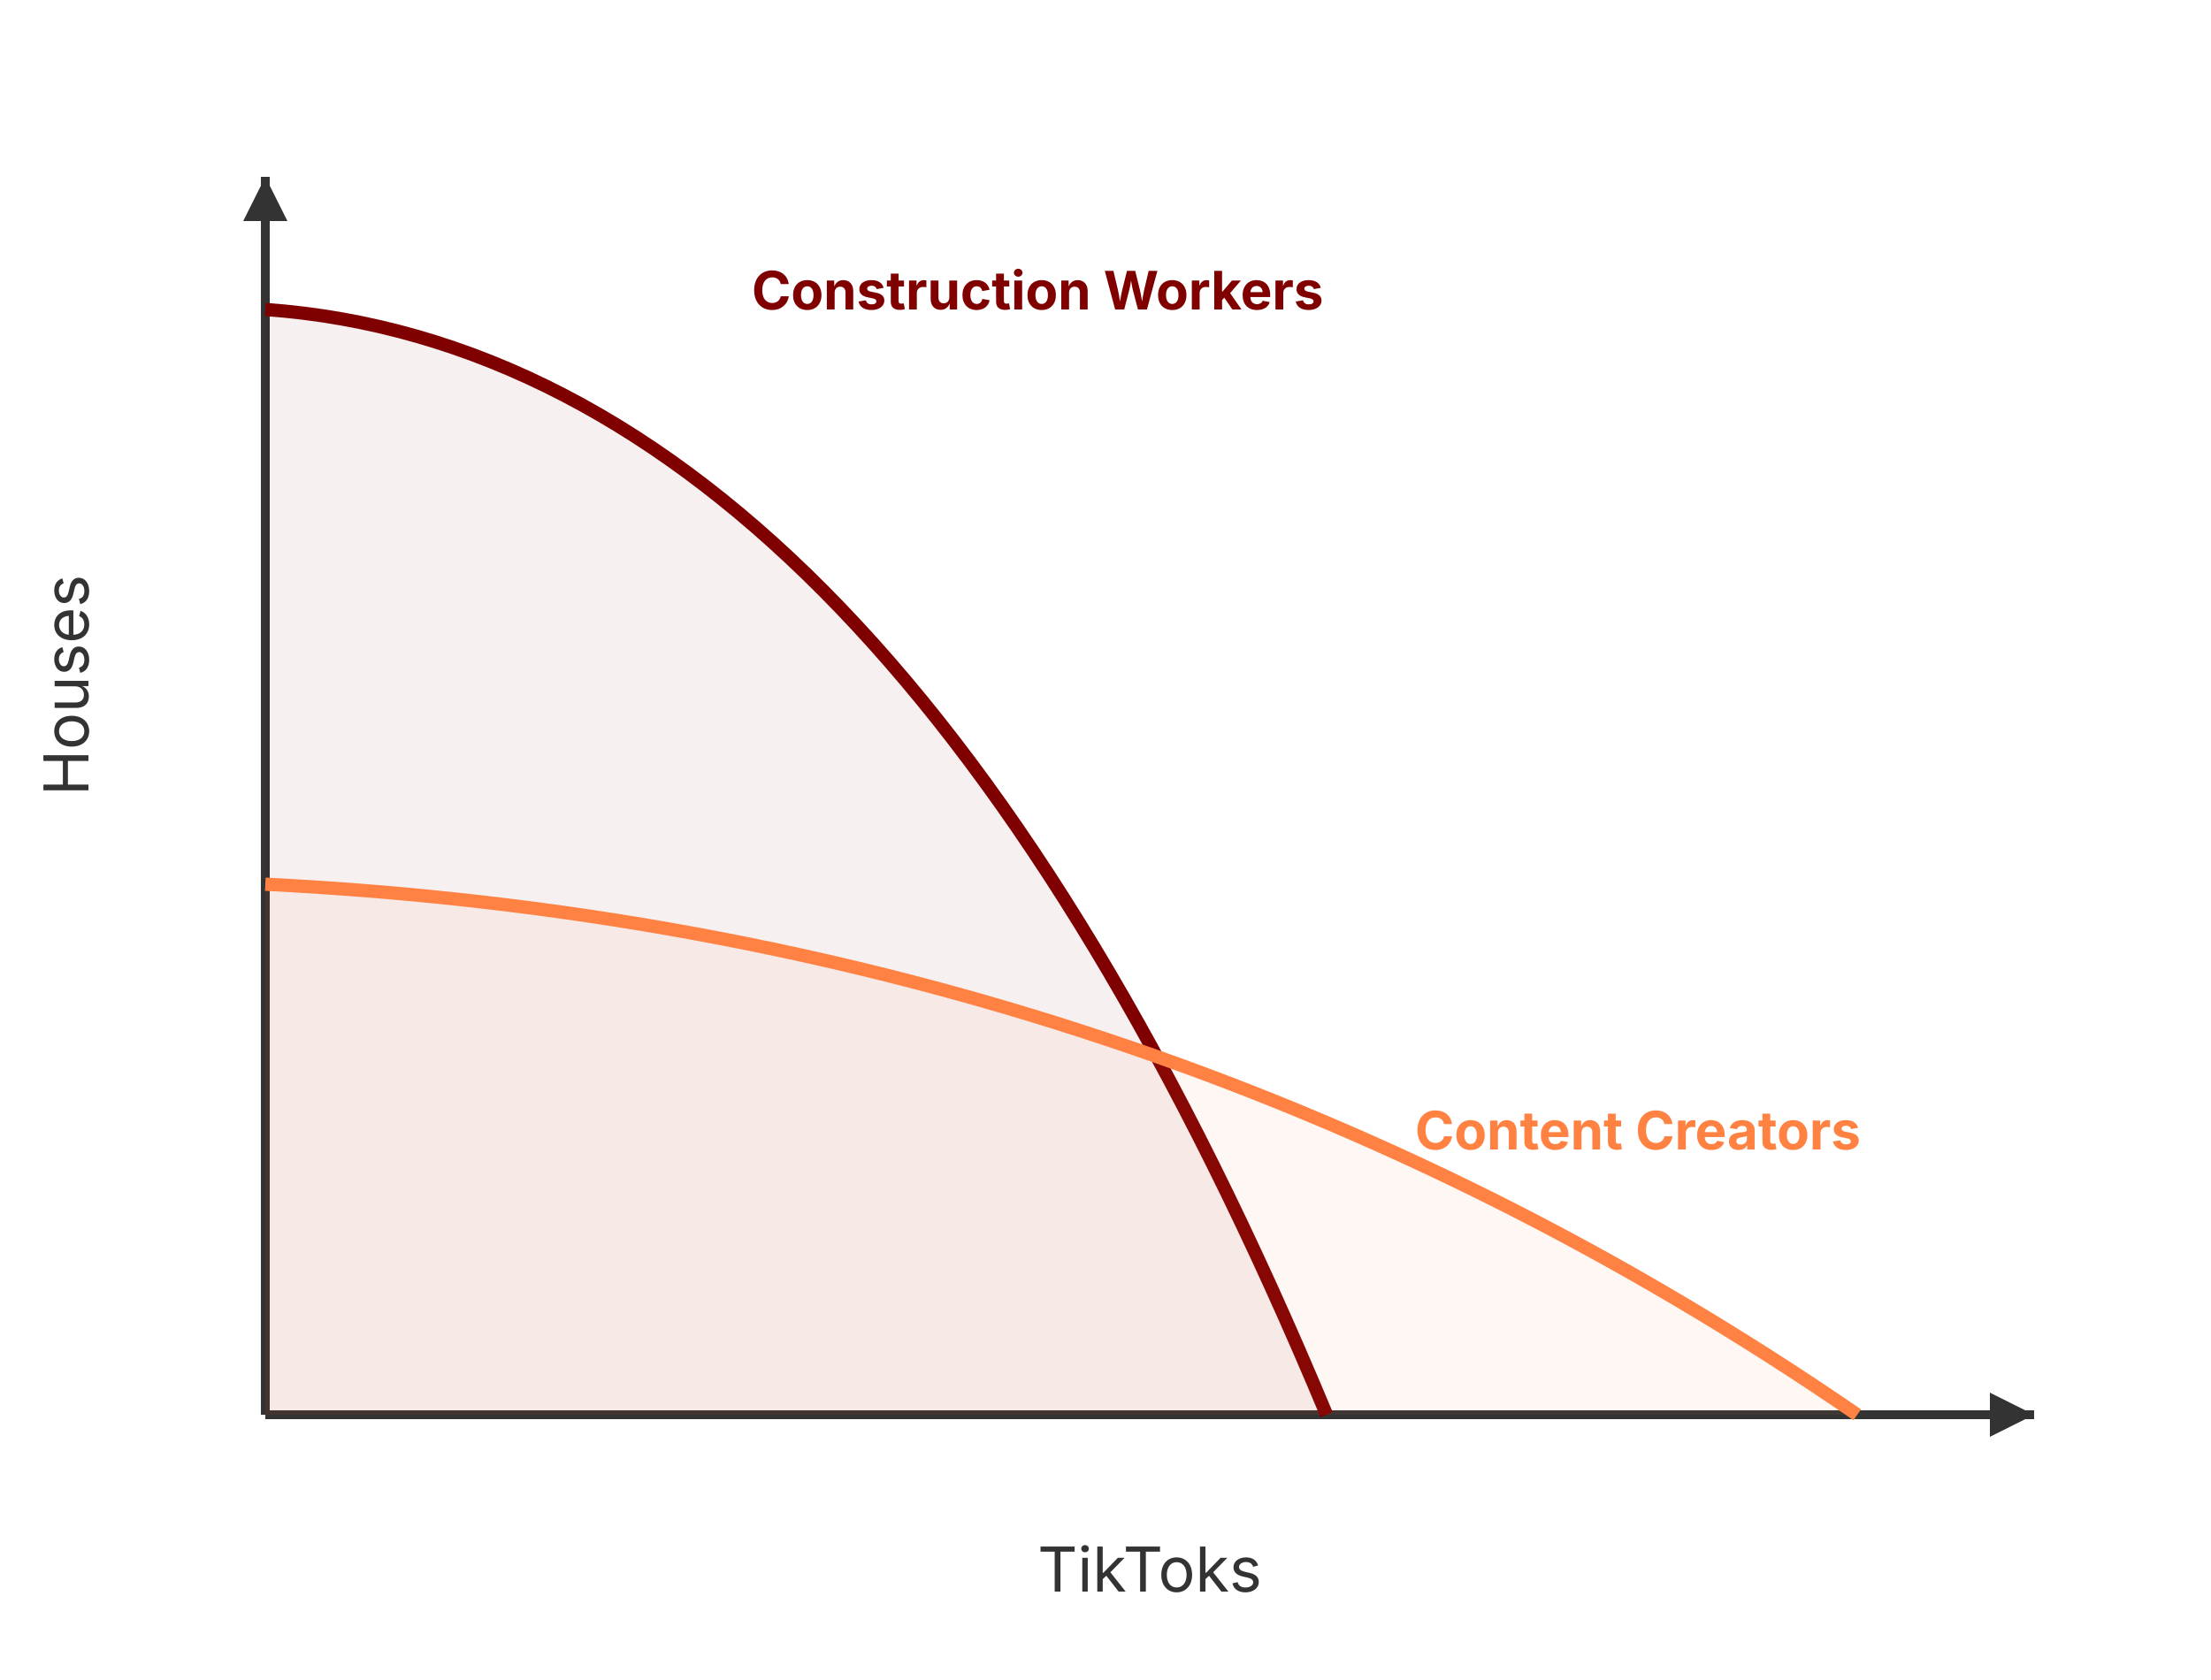
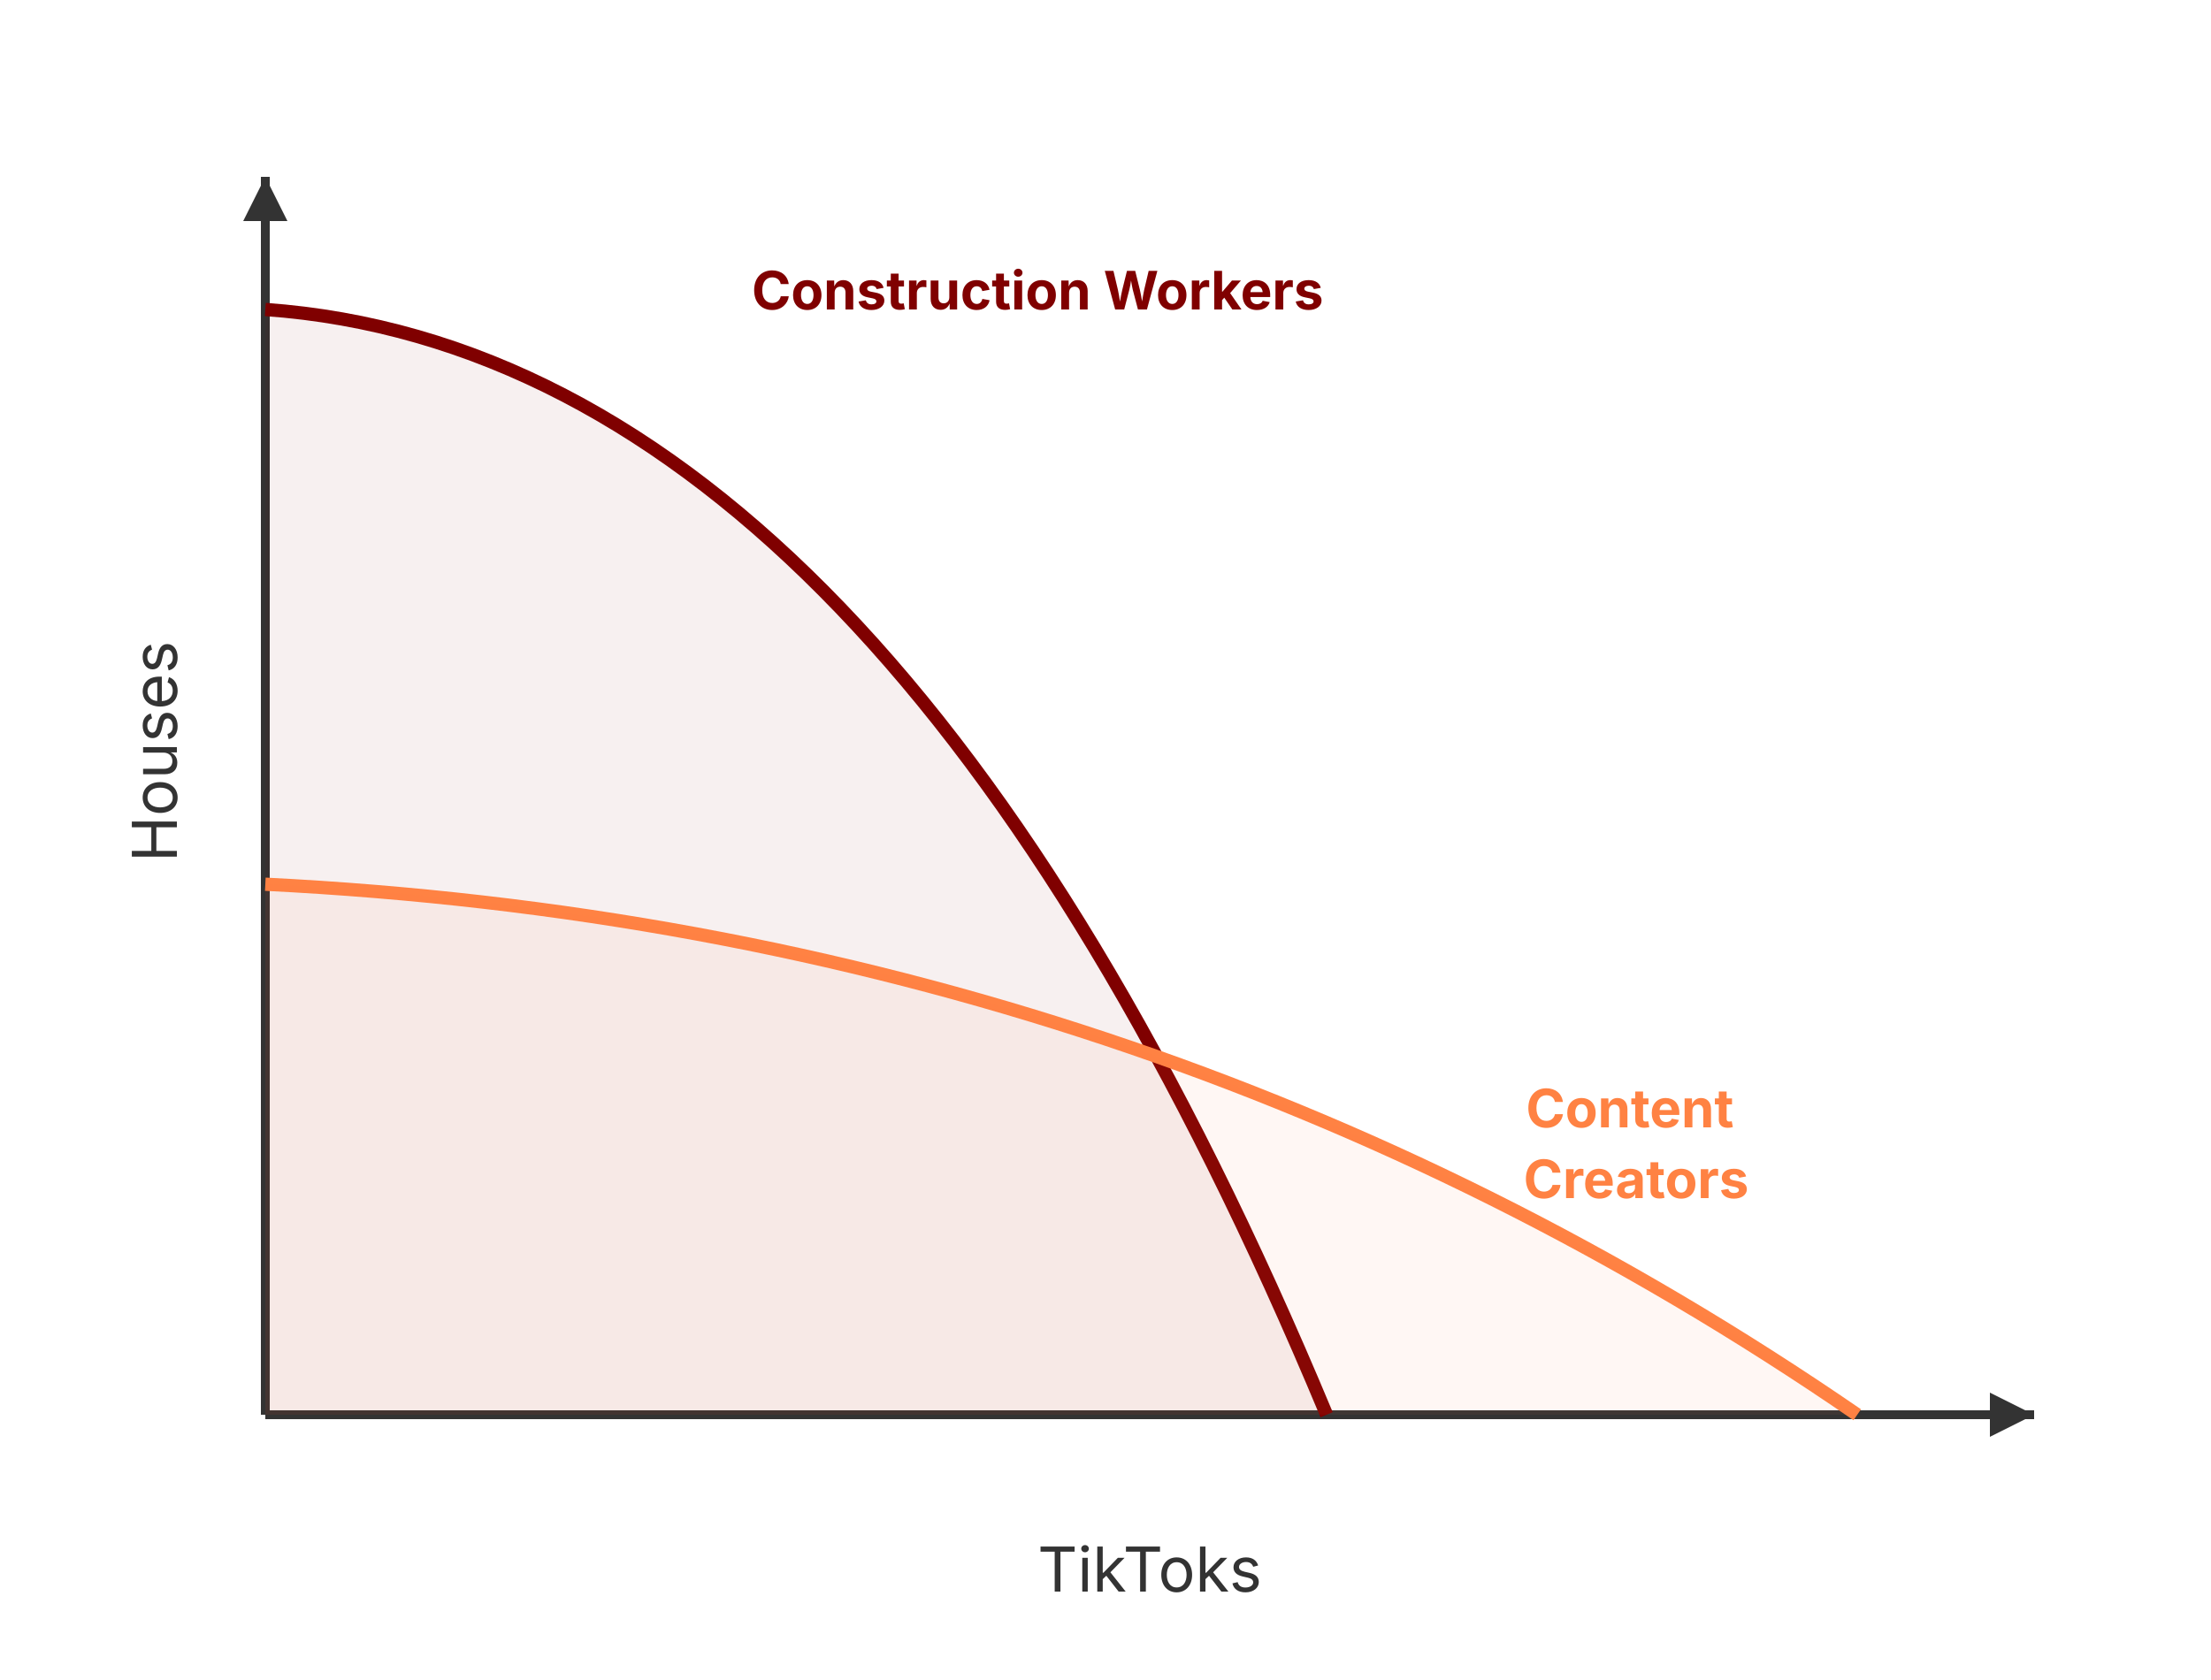
<svg xmlns="http://www.w3.org/2000/svg" viewBox="0 0 500 380">
  <rect width="500" height="380" fill="white" />
  <line x1="60" y1="40" x2="60" y2="320" stroke="#333" stroke-width="2" />
  <line x1="60" y1="320" x2="460" y2="320" stroke="#333" stroke-width="2" />
  <polygon points="60,40 55,50 65,50" fill="#333" />
  <polygon points="460,320 450,315 450,325" fill="#333" />
-   <text x="20" y="180" font-family="Inter, sans-serif" font-size="14" fill="#333" transform="rotate(-90, 20, 180)">Houses</text>
+   <text x="5" y="200" font-family="Inter, sans-serif" font-size="14" fill="#333" transform="rotate(-90, 20, 180)">Houses</text>
  <text x="260" y="360" font-family="Inter, sans-serif" font-size="14" fill="#333" text-anchor="middle">TikToks</text>
  <path d="M 60 70 Q 200 80 300 320" stroke="#800000" stroke-width="3" fill="none" />
  <path d="M 60 70 Q 200 80 300 320 L 60 320 Z" fill="#800000" fill-opacity="0.06" />
  <path d="M 60 200 Q 260 210 420 320" stroke="#ff8243" stroke-width="3" fill="none" />
  <path d="M 60 200 Q 260 210 420 320 L 60 320 Z" fill="#ff8243" fill-opacity="0.06" />
  <text x="170" y="70" font-family="Inter, sans-serif" font-size="12" fill="#800000" font-weight="bold">Construction Workers</text>
-   <text x="320" y="260" font-family="Inter, sans-serif" font-size="12" fill="#ff8243" font-weight="bold">Content Creators</text>
+   <text x="370" y="255" font-family="Inter, sans-serif" font-size="12" fill="#ff8243" font-weight="bold" text-anchor="middle">
+     <tspan x="370" dy="0">Content</tspan>
+     <tspan x="370" dy="16">Creators</tspan>
+   </text>
</svg>
